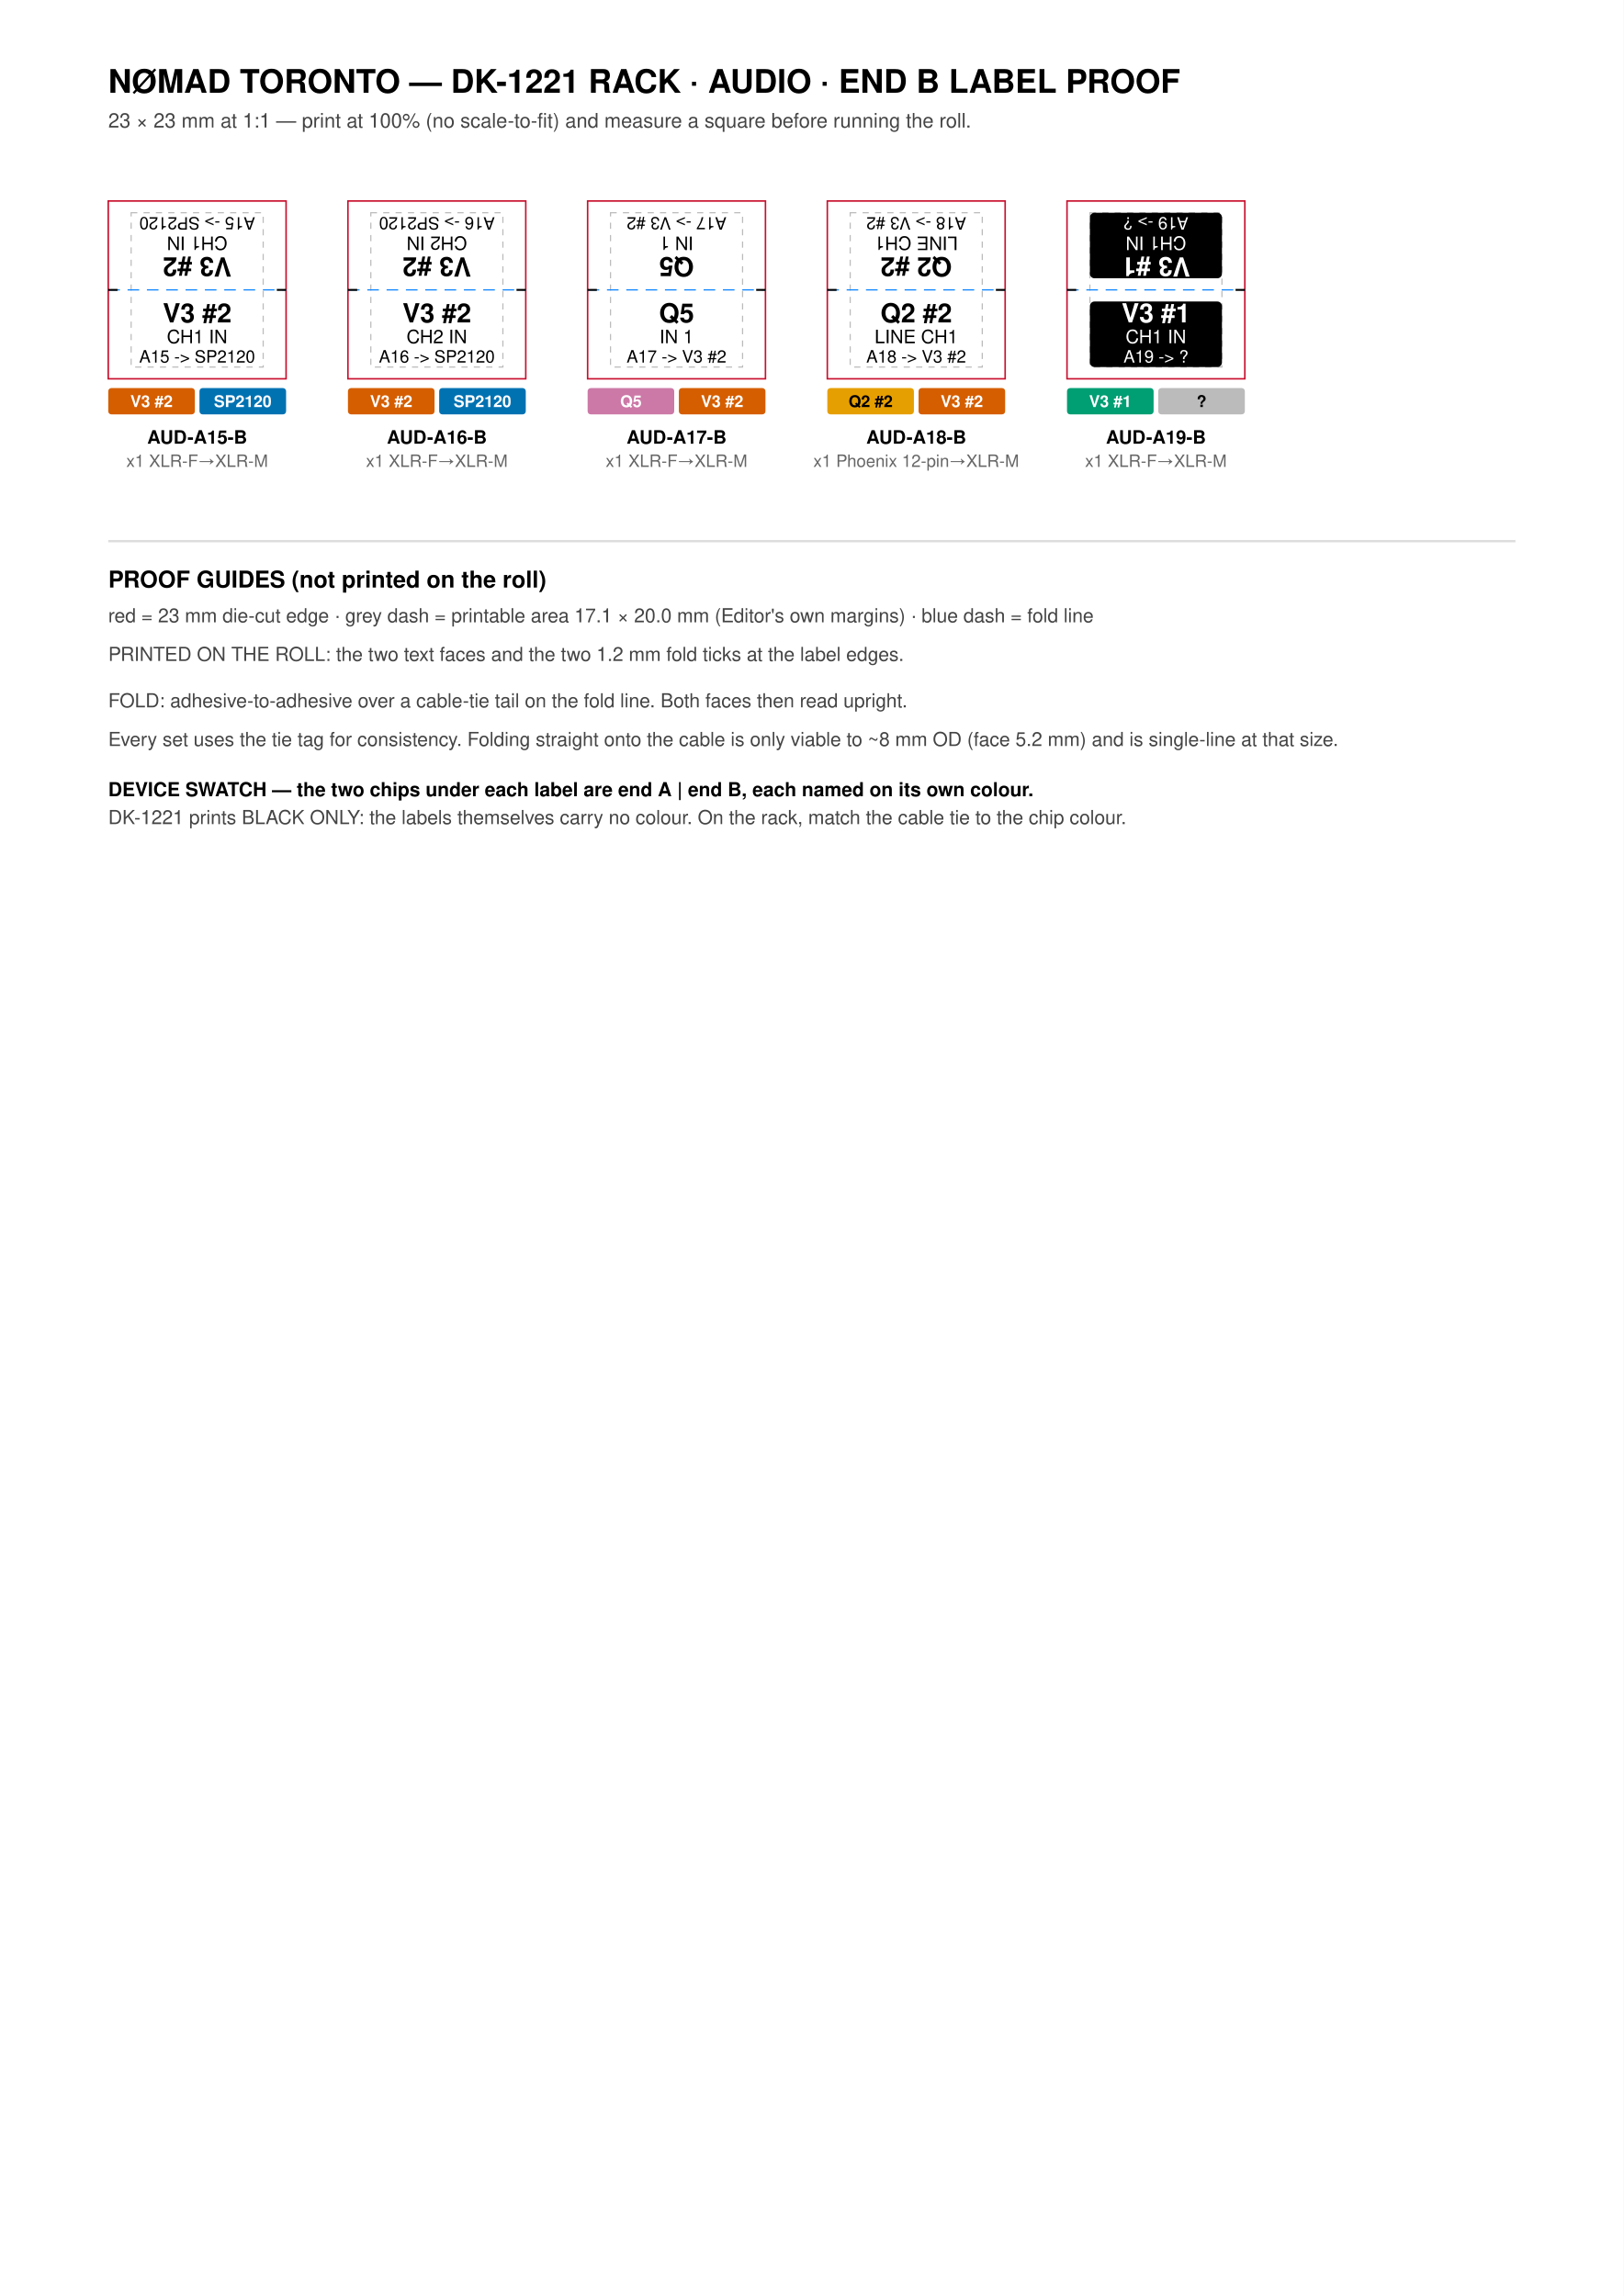
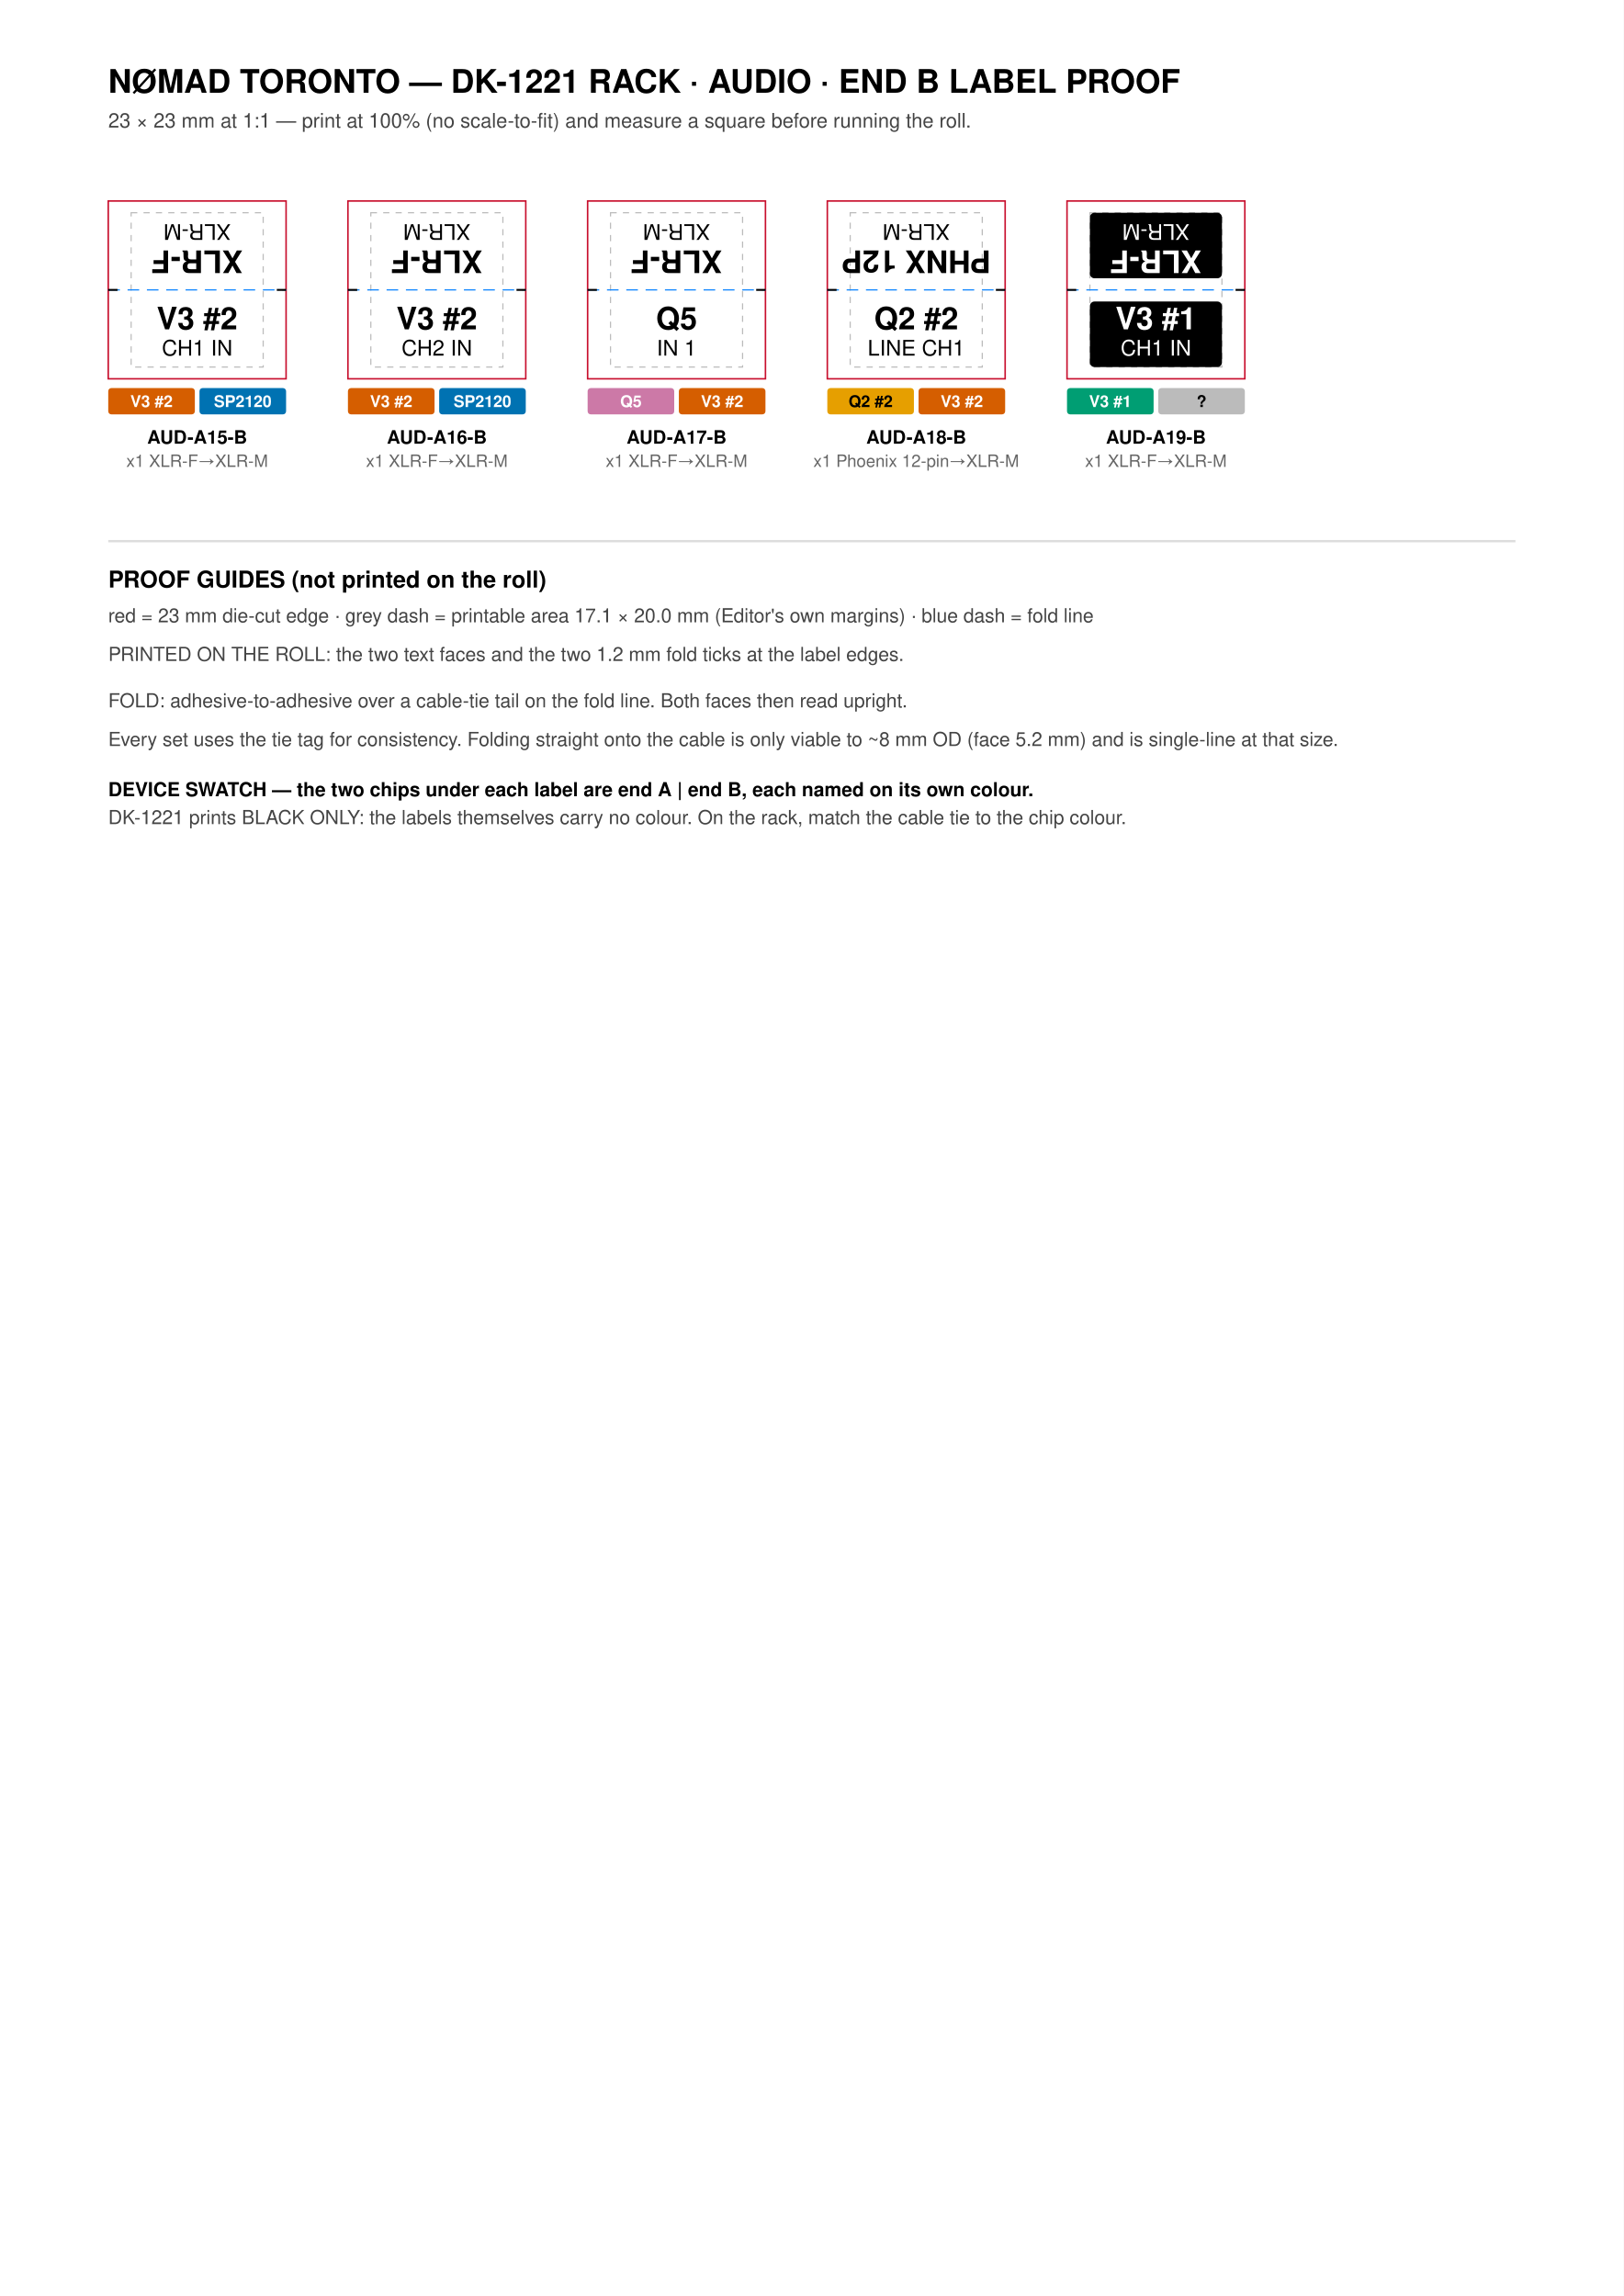
<svg xmlns="http://www.w3.org/2000/svg" width="210.0mm" height="297.0mm" viewBox="0 0 210.0 297.0">
  <rect width="210.0" height="297.0" fill="#fff" />
  <text x="14.00" y="12.00" font-family="Arial Narrow, Liberation Sans Narrow, Helvetica Neue, Helvetica, sans-serif" font-size="4.20" font-weight="bold" fill="#000" text-anchor="start">NØMAD TORONTO — DK-1221 RACK · AUDIO · END B LABEL PROOF</text>
  <text x="14.00" y="16.50" font-family="Arial Narrow, Liberation Sans Narrow, Helvetica Neue, Helvetica, sans-serif" font-size="2.60" font-weight="normal" fill="#444" text-anchor="start">23 × 23 mm at 1:1 — print at 100% (no scale-to-fit) and measure a square before running the roll.</text>
  <g transform="translate(14.00 26.00)">
    <rect width="23.0" height="23.0" fill="none" stroke="#c8102e" stroke-width="0.2" />
    <rect x="2.96" y="1.52" width="17.08" height="19.96" fill="none" stroke="#bbb" stroke-width="0.15" stroke-dasharray="0.8 0.8" />
    <line x1="0" y1="11.5" x2="23.0" y2="11.5" stroke="#0a84ff" stroke-width="0.15" stroke-dasharray="1.5 1" />
    <g>
-       <text x="11.50" y="15.70" font-family="Arial Narrow, Liberation Sans Narrow, Helvetica Neue, Helvetica, sans-serif" font-size="3.40" font-weight="bold" fill="#000" text-anchor="middle" textLength="7.55" lengthAdjust="spacingAndGlyphs">V3 #2</text>
-       <text x="11.50" y="18.40" font-family="Arial Narrow, Liberation Sans Narrow, Helvetica Neue, Helvetica, sans-serif" font-size="2.40" font-weight="normal" fill="#000" text-anchor="middle" textLength="6.69" lengthAdjust="spacingAndGlyphs">CH1 IN</text>
-       <text x="11.50" y="20.90" font-family="Arial Narrow, Liberation Sans Narrow, Helvetica Neue, Helvetica, sans-serif" font-size="2.20" font-weight="normal" fill="#000" text-anchor="middle" textLength="12.74" lengthAdjust="spacingAndGlyphs">A15 -&gt; SP2120</text>
+       <text x="11.50" y="16.60" font-family="Arial Narrow, Liberation Sans Narrow, Helvetica Neue, Helvetica, sans-serif" font-size="4.00" font-weight="bold" fill="#000" text-anchor="middle" textLength="8.89" lengthAdjust="spacingAndGlyphs">V3 #2</text>
+       <text x="11.50" y="20.00" font-family="Arial Narrow, Liberation Sans Narrow, Helvetica Neue, Helvetica, sans-serif" font-size="2.80" font-weight="normal" fill="#000" text-anchor="middle" textLength="7.80" lengthAdjust="spacingAndGlyphs">CH1 IN</text>
    </g>
    <g transform="rotate(180 11.50 11.50)">
-       <text x="11.50" y="15.70" font-family="Arial Narrow, Liberation Sans Narrow, Helvetica Neue, Helvetica, sans-serif" font-size="3.40" font-weight="bold" fill="#000" text-anchor="middle" textLength="7.55" lengthAdjust="spacingAndGlyphs">V3 #2</text>
-       <text x="11.50" y="18.40" font-family="Arial Narrow, Liberation Sans Narrow, Helvetica Neue, Helvetica, sans-serif" font-size="2.40" font-weight="normal" fill="#000" text-anchor="middle" textLength="6.69" lengthAdjust="spacingAndGlyphs">CH1 IN</text>
-       <text x="11.50" y="20.90" font-family="Arial Narrow, Liberation Sans Narrow, Helvetica Neue, Helvetica, sans-serif" font-size="2.20" font-weight="normal" fill="#000" text-anchor="middle" textLength="12.74" lengthAdjust="spacingAndGlyphs">A15 -&gt; SP2120</text>
+       <text x="11.50" y="16.60" font-family="Arial Narrow, Liberation Sans Narrow, Helvetica Neue, Helvetica, sans-serif" font-size="4.00" font-weight="bold" fill="#000" text-anchor="middle" textLength="10.01" lengthAdjust="spacingAndGlyphs">XLR-F</text>
+       <text x="11.50" y="20.00" font-family="Arial Narrow, Liberation Sans Narrow, Helvetica Neue, Helvetica, sans-serif" font-size="2.80" font-weight="normal" fill="#000" text-anchor="middle" textLength="7.41" lengthAdjust="spacingAndGlyphs">XLR-M</text>
    </g>
    <line x1="0" y1="11.50" x2="1.20" y2="11.50" stroke="#000" stroke-width="0.25" />
    <line x1="21.80" y1="11.50" x2="23.00" y2="11.50" stroke="#000" stroke-width="0.25" />
  </g>
  <rect x="14.00" y="50.20" width="11.20" height="3.4" fill="#D55E00" rx="0.4" />
  <text x="19.60" y="52.65" font-family="Arial Narrow, Liberation Sans Narrow, Helvetica Neue, Helvetica, sans-serif" font-size="2.10" font-weight="bold" fill="#FFFFFF" text-anchor="middle" textLength="4.66" lengthAdjust="spacingAndGlyphs">V3 #2</text>
  <rect x="25.80" y="50.20" width="11.20" height="3.4" fill="#0072B2" rx="0.4" />
  <text x="31.40" y="52.65" font-family="Arial Narrow, Liberation Sans Narrow, Helvetica Neue, Helvetica, sans-serif" font-size="2.10" font-weight="bold" fill="#FFFFFF" text-anchor="middle" textLength="6.35" lengthAdjust="spacingAndGlyphs">SP2120</text>
  <text x="25.50" y="57.40" font-family="Arial Narrow, Liberation Sans Narrow, Helvetica Neue, Helvetica, sans-serif" font-size="2.40" font-weight="bold" fill="#000" text-anchor="middle">AUD-A15-B</text>
  <text x="25.50" y="60.40" font-family="Arial Narrow, Liberation Sans Narrow, Helvetica Neue, Helvetica, sans-serif" font-size="2.20" font-weight="normal" fill="#666" text-anchor="middle">x1  XLR-F→XLR-M</text>
  <g transform="translate(45.00 26.00)">
    <rect width="23.0" height="23.0" fill="none" stroke="#c8102e" stroke-width="0.2" />
    <rect x="2.96" y="1.52" width="17.08" height="19.96" fill="none" stroke="#bbb" stroke-width="0.15" stroke-dasharray="0.8 0.8" />
    <line x1="0" y1="11.5" x2="23.0" y2="11.5" stroke="#0a84ff" stroke-width="0.15" stroke-dasharray="1.5 1" />
    <g>
-       <text x="11.50" y="15.70" font-family="Arial Narrow, Liberation Sans Narrow, Helvetica Neue, Helvetica, sans-serif" font-size="3.40" font-weight="bold" fill="#000" text-anchor="middle" textLength="7.55" lengthAdjust="spacingAndGlyphs">V3 #2</text>
-       <text x="11.50" y="18.40" font-family="Arial Narrow, Liberation Sans Narrow, Helvetica Neue, Helvetica, sans-serif" font-size="2.40" font-weight="normal" fill="#000" text-anchor="middle" textLength="6.69" lengthAdjust="spacingAndGlyphs">CH2 IN</text>
-       <text x="11.50" y="20.90" font-family="Arial Narrow, Liberation Sans Narrow, Helvetica Neue, Helvetica, sans-serif" font-size="2.20" font-weight="normal" fill="#000" text-anchor="middle" textLength="12.74" lengthAdjust="spacingAndGlyphs">A16 -&gt; SP2120</text>
+       <text x="11.50" y="16.60" font-family="Arial Narrow, Liberation Sans Narrow, Helvetica Neue, Helvetica, sans-serif" font-size="4.00" font-weight="bold" fill="#000" text-anchor="middle" textLength="8.89" lengthAdjust="spacingAndGlyphs">V3 #2</text>
+       <text x="11.50" y="20.00" font-family="Arial Narrow, Liberation Sans Narrow, Helvetica Neue, Helvetica, sans-serif" font-size="2.80" font-weight="normal" fill="#000" text-anchor="middle" textLength="7.80" lengthAdjust="spacingAndGlyphs">CH2 IN</text>
    </g>
    <g transform="rotate(180 11.50 11.50)">
-       <text x="11.50" y="15.70" font-family="Arial Narrow, Liberation Sans Narrow, Helvetica Neue, Helvetica, sans-serif" font-size="3.40" font-weight="bold" fill="#000" text-anchor="middle" textLength="7.55" lengthAdjust="spacingAndGlyphs">V3 #2</text>
-       <text x="11.50" y="18.40" font-family="Arial Narrow, Liberation Sans Narrow, Helvetica Neue, Helvetica, sans-serif" font-size="2.40" font-weight="normal" fill="#000" text-anchor="middle" textLength="6.69" lengthAdjust="spacingAndGlyphs">CH2 IN</text>
-       <text x="11.50" y="20.90" font-family="Arial Narrow, Liberation Sans Narrow, Helvetica Neue, Helvetica, sans-serif" font-size="2.20" font-weight="normal" fill="#000" text-anchor="middle" textLength="12.74" lengthAdjust="spacingAndGlyphs">A16 -&gt; SP2120</text>
+       <text x="11.50" y="16.60" font-family="Arial Narrow, Liberation Sans Narrow, Helvetica Neue, Helvetica, sans-serif" font-size="4.00" font-weight="bold" fill="#000" text-anchor="middle" textLength="10.01" lengthAdjust="spacingAndGlyphs">XLR-F</text>
+       <text x="11.50" y="20.00" font-family="Arial Narrow, Liberation Sans Narrow, Helvetica Neue, Helvetica, sans-serif" font-size="2.80" font-weight="normal" fill="#000" text-anchor="middle" textLength="7.41" lengthAdjust="spacingAndGlyphs">XLR-M</text>
    </g>
    <line x1="0" y1="11.50" x2="1.20" y2="11.50" stroke="#000" stroke-width="0.25" />
    <line x1="21.80" y1="11.50" x2="23.00" y2="11.50" stroke="#000" stroke-width="0.25" />
  </g>
  <rect x="45.00" y="50.20" width="11.20" height="3.4" fill="#D55E00" rx="0.4" />
  <text x="50.60" y="52.65" font-family="Arial Narrow, Liberation Sans Narrow, Helvetica Neue, Helvetica, sans-serif" font-size="2.10" font-weight="bold" fill="#FFFFFF" text-anchor="middle" textLength="4.66" lengthAdjust="spacingAndGlyphs">V3 #2</text>
  <rect x="56.80" y="50.20" width="11.20" height="3.4" fill="#0072B2" rx="0.4" />
  <text x="62.40" y="52.65" font-family="Arial Narrow, Liberation Sans Narrow, Helvetica Neue, Helvetica, sans-serif" font-size="2.10" font-weight="bold" fill="#FFFFFF" text-anchor="middle" textLength="6.35" lengthAdjust="spacingAndGlyphs">SP2120</text>
  <text x="56.50" y="57.40" font-family="Arial Narrow, Liberation Sans Narrow, Helvetica Neue, Helvetica, sans-serif" font-size="2.40" font-weight="bold" fill="#000" text-anchor="middle">AUD-A16-B</text>
  <text x="56.50" y="60.40" font-family="Arial Narrow, Liberation Sans Narrow, Helvetica Neue, Helvetica, sans-serif" font-size="2.20" font-weight="normal" fill="#666" text-anchor="middle">x1  XLR-F→XLR-M</text>
  <g transform="translate(76.00 26.00)">
    <rect width="23.0" height="23.0" fill="none" stroke="#c8102e" stroke-width="0.2" />
    <rect x="2.96" y="1.52" width="17.08" height="19.96" fill="none" stroke="#bbb" stroke-width="0.15" stroke-dasharray="0.8 0.8" />
    <line x1="0" y1="11.5" x2="23.0" y2="11.5" stroke="#0a84ff" stroke-width="0.15" stroke-dasharray="1.5 1" />
    <g>
-       <text x="11.50" y="15.70" font-family="Arial Narrow, Liberation Sans Narrow, Helvetica Neue, Helvetica, sans-serif" font-size="3.40" font-weight="bold" fill="#000" text-anchor="middle" textLength="3.86" lengthAdjust="spacingAndGlyphs">Q5</text>
-       <text x="11.50" y="18.40" font-family="Arial Narrow, Liberation Sans Narrow, Helvetica Neue, Helvetica, sans-serif" font-size="2.40" font-weight="normal" fill="#000" text-anchor="middle" textLength="3.74" lengthAdjust="spacingAndGlyphs">IN 1</text>
-       <text x="11.50" y="20.90" font-family="Arial Narrow, Liberation Sans Narrow, Helvetica Neue, Helvetica, sans-serif" font-size="2.20" font-weight="normal" fill="#000" text-anchor="middle" textLength="10.97" lengthAdjust="spacingAndGlyphs">A17 -&gt; V3 #2</text>
+       <text x="11.50" y="16.60" font-family="Arial Narrow, Liberation Sans Narrow, Helvetica Neue, Helvetica, sans-serif" font-size="4.00" font-weight="bold" fill="#000" text-anchor="middle" textLength="4.54" lengthAdjust="spacingAndGlyphs">Q5</text>
+       <text x="11.50" y="20.00" font-family="Arial Narrow, Liberation Sans Narrow, Helvetica Neue, Helvetica, sans-serif" font-size="2.80" font-weight="normal" fill="#000" text-anchor="middle" textLength="4.36" lengthAdjust="spacingAndGlyphs">IN 1</text>
    </g>
    <g transform="rotate(180 11.50 11.50)">
-       <text x="11.50" y="15.70" font-family="Arial Narrow, Liberation Sans Narrow, Helvetica Neue, Helvetica, sans-serif" font-size="3.40" font-weight="bold" fill="#000" text-anchor="middle" textLength="3.86" lengthAdjust="spacingAndGlyphs">Q5</text>
-       <text x="11.50" y="18.40" font-family="Arial Narrow, Liberation Sans Narrow, Helvetica Neue, Helvetica, sans-serif" font-size="2.40" font-weight="normal" fill="#000" text-anchor="middle" textLength="3.74" lengthAdjust="spacingAndGlyphs">IN 1</text>
-       <text x="11.50" y="20.90" font-family="Arial Narrow, Liberation Sans Narrow, Helvetica Neue, Helvetica, sans-serif" font-size="2.20" font-weight="normal" fill="#000" text-anchor="middle" textLength="10.97" lengthAdjust="spacingAndGlyphs">A17 -&gt; V3 #2</text>
+       <text x="11.50" y="16.60" font-family="Arial Narrow, Liberation Sans Narrow, Helvetica Neue, Helvetica, sans-serif" font-size="4.00" font-weight="bold" fill="#000" text-anchor="middle" textLength="10.01" lengthAdjust="spacingAndGlyphs">XLR-F</text>
+       <text x="11.50" y="20.00" font-family="Arial Narrow, Liberation Sans Narrow, Helvetica Neue, Helvetica, sans-serif" font-size="2.80" font-weight="normal" fill="#000" text-anchor="middle" textLength="7.41" lengthAdjust="spacingAndGlyphs">XLR-M</text>
    </g>
    <line x1="0" y1="11.50" x2="1.20" y2="11.50" stroke="#000" stroke-width="0.25" />
    <line x1="21.80" y1="11.50" x2="23.00" y2="11.50" stroke="#000" stroke-width="0.25" />
  </g>
  <rect x="76.00" y="50.20" width="11.20" height="3.4" fill="#CC79A7" rx="0.4" />
  <text x="81.60" y="52.65" font-family="Arial Narrow, Liberation Sans Narrow, Helvetica Neue, Helvetica, sans-serif" font-size="2.10" font-weight="bold" fill="#FFFFFF" text-anchor="middle" textLength="2.38" lengthAdjust="spacingAndGlyphs">Q5</text>
  <rect x="87.80" y="50.20" width="11.20" height="3.4" fill="#D55E00" rx="0.4" />
  <text x="93.40" y="52.65" font-family="Arial Narrow, Liberation Sans Narrow, Helvetica Neue, Helvetica, sans-serif" font-size="2.10" font-weight="bold" fill="#FFFFFF" text-anchor="middle" textLength="4.66" lengthAdjust="spacingAndGlyphs">V3 #2</text>
  <text x="87.50" y="57.40" font-family="Arial Narrow, Liberation Sans Narrow, Helvetica Neue, Helvetica, sans-serif" font-size="2.40" font-weight="bold" fill="#000" text-anchor="middle">AUD-A17-B</text>
  <text x="87.50" y="60.40" font-family="Arial Narrow, Liberation Sans Narrow, Helvetica Neue, Helvetica, sans-serif" font-size="2.20" font-weight="normal" fill="#666" text-anchor="middle">x1  XLR-F→XLR-M</text>
  <g transform="translate(107.00 26.00)">
    <rect width="23.0" height="23.0" fill="none" stroke="#c8102e" stroke-width="0.2" />
    <rect x="2.96" y="1.52" width="17.08" height="19.96" fill="none" stroke="#bbb" stroke-width="0.15" stroke-dasharray="0.8 0.8" />
    <line x1="0" y1="11.5" x2="23.0" y2="11.5" stroke="#0a84ff" stroke-width="0.15" stroke-dasharray="1.5 1" />
    <g>
-       <text x="11.50" y="15.70" font-family="Arial Narrow, Liberation Sans Narrow, Helvetica Neue, Helvetica, sans-serif" font-size="3.40" font-weight="bold" fill="#000" text-anchor="middle" textLength="7.87" lengthAdjust="spacingAndGlyphs">Q2 #2</text>
-       <text x="11.50" y="18.40" font-family="Arial Narrow, Liberation Sans Narrow, Helvetica Neue, Helvetica, sans-serif" font-size="2.40" font-weight="normal" fill="#000" text-anchor="middle" textLength="9.18" lengthAdjust="spacingAndGlyphs">LINE CH1</text>
-       <text x="11.50" y="20.90" font-family="Arial Narrow, Liberation Sans Narrow, Helvetica Neue, Helvetica, sans-serif" font-size="2.20" font-weight="normal" fill="#000" text-anchor="middle" textLength="10.97" lengthAdjust="spacingAndGlyphs">A18 -&gt; V3 #2</text>
+       <text x="11.50" y="16.60" font-family="Arial Narrow, Liberation Sans Narrow, Helvetica Neue, Helvetica, sans-serif" font-size="4.00" font-weight="bold" fill="#000" text-anchor="middle" textLength="9.26" lengthAdjust="spacingAndGlyphs">Q2 #2</text>
+       <text x="11.50" y="20.00" font-family="Arial Narrow, Liberation Sans Narrow, Helvetica Neue, Helvetica, sans-serif" font-size="2.80" font-weight="normal" fill="#000" text-anchor="middle" textLength="10.71" lengthAdjust="spacingAndGlyphs">LINE CH1</text>
    </g>
    <g transform="rotate(180 11.50 11.50)">
-       <text x="11.50" y="15.70" font-family="Arial Narrow, Liberation Sans Narrow, Helvetica Neue, Helvetica, sans-serif" font-size="3.40" font-weight="bold" fill="#000" text-anchor="middle" textLength="7.87" lengthAdjust="spacingAndGlyphs">Q2 #2</text>
-       <text x="11.50" y="18.40" font-family="Arial Narrow, Liberation Sans Narrow, Helvetica Neue, Helvetica, sans-serif" font-size="2.40" font-weight="normal" fill="#000" text-anchor="middle" textLength="9.18" lengthAdjust="spacingAndGlyphs">LINE CH1</text>
-       <text x="11.50" y="20.90" font-family="Arial Narrow, Liberation Sans Narrow, Helvetica Neue, Helvetica, sans-serif" font-size="2.20" font-weight="normal" fill="#000" text-anchor="middle" textLength="10.97" lengthAdjust="spacingAndGlyphs">A18 -&gt; V3 #2</text>
+       <text x="11.50" y="16.60" font-family="Arial Narrow, Liberation Sans Narrow, Helvetica Neue, Helvetica, sans-serif" font-size="4.00" font-weight="bold" fill="#000" text-anchor="middle" textLength="16.44" lengthAdjust="spacingAndGlyphs">PHNX 12P</text>
+       <text x="11.50" y="20.00" font-family="Arial Narrow, Liberation Sans Narrow, Helvetica Neue, Helvetica, sans-serif" font-size="2.80" font-weight="normal" fill="#000" text-anchor="middle" textLength="7.41" lengthAdjust="spacingAndGlyphs">XLR-M</text>
    </g>
    <line x1="0" y1="11.50" x2="1.20" y2="11.50" stroke="#000" stroke-width="0.25" />
    <line x1="21.80" y1="11.50" x2="23.00" y2="11.50" stroke="#000" stroke-width="0.25" />
  </g>
  <rect x="107.00" y="50.20" width="11.20" height="3.4" fill="#E69F00" rx="0.4" />
  <text x="112.60" y="52.65" font-family="Arial Narrow, Liberation Sans Narrow, Helvetica Neue, Helvetica, sans-serif" font-size="2.10" font-weight="bold" fill="#000000" text-anchor="middle" textLength="4.86" lengthAdjust="spacingAndGlyphs">Q2 #2</text>
  <rect x="118.80" y="50.20" width="11.20" height="3.4" fill="#D55E00" rx="0.4" />
  <text x="124.40" y="52.65" font-family="Arial Narrow, Liberation Sans Narrow, Helvetica Neue, Helvetica, sans-serif" font-size="2.10" font-weight="bold" fill="#FFFFFF" text-anchor="middle" textLength="4.66" lengthAdjust="spacingAndGlyphs">V3 #2</text>
  <text x="118.50" y="57.40" font-family="Arial Narrow, Liberation Sans Narrow, Helvetica Neue, Helvetica, sans-serif" font-size="2.40" font-weight="bold" fill="#000" text-anchor="middle">AUD-A18-B</text>
  <text x="118.50" y="60.40" font-family="Arial Narrow, Liberation Sans Narrow, Helvetica Neue, Helvetica, sans-serif" font-size="2.20" font-weight="normal" fill="#666" text-anchor="middle">x1  Phoenix 12-pin→XLR-M</text>
  <g transform="translate(138.00 26.00)">
    <rect width="23.0" height="23.0" fill="none" stroke="#c8102e" stroke-width="0.2" />
    <rect x="2.96" y="1.52" width="17.08" height="19.96" fill="none" stroke="#bbb" stroke-width="0.15" stroke-dasharray="0.8 0.8" />
    <line x1="0" y1="11.5" x2="23.0" y2="11.5" stroke="#0a84ff" stroke-width="0.15" stroke-dasharray="1.5 1" />
    <g>
      <rect x="2.96" y="13.00" width="17.08" height="8.48" fill="#000" rx="0.6" />
-       <text x="11.50" y="15.70" font-family="Arial Narrow, Liberation Sans Narrow, Helvetica Neue, Helvetica, sans-serif" font-size="3.40" font-weight="bold" fill="#fff" text-anchor="middle" textLength="7.55" lengthAdjust="spacingAndGlyphs">V3 #1</text>
-       <text x="11.50" y="18.40" font-family="Arial Narrow, Liberation Sans Narrow, Helvetica Neue, Helvetica, sans-serif" font-size="2.40" font-weight="normal" fill="#fff" text-anchor="middle" textLength="6.69" lengthAdjust="spacingAndGlyphs">CH1 IN</text>
-       <text x="11.50" y="20.90" font-family="Arial Narrow, Liberation Sans Narrow, Helvetica Neue, Helvetica, sans-serif" font-size="2.20" font-weight="normal" fill="#fff" text-anchor="middle" textLength="7.12" lengthAdjust="spacingAndGlyphs">A19 -&gt; ?</text>
+       <text x="11.50" y="16.60" font-family="Arial Narrow, Liberation Sans Narrow, Helvetica Neue, Helvetica, sans-serif" font-size="4.00" font-weight="bold" fill="#fff" text-anchor="middle" textLength="8.89" lengthAdjust="spacingAndGlyphs">V3 #1</text>
+       <text x="11.50" y="20.00" font-family="Arial Narrow, Liberation Sans Narrow, Helvetica Neue, Helvetica, sans-serif" font-size="2.80" font-weight="normal" fill="#fff" text-anchor="middle" textLength="7.80" lengthAdjust="spacingAndGlyphs">CH1 IN</text>
    </g>
    <g transform="rotate(180 11.50 11.50)">
      <rect x="2.96" y="13.00" width="17.08" height="8.48" fill="#000" rx="0.6" />
-       <text x="11.50" y="15.70" font-family="Arial Narrow, Liberation Sans Narrow, Helvetica Neue, Helvetica, sans-serif" font-size="3.40" font-weight="bold" fill="#fff" text-anchor="middle" textLength="7.55" lengthAdjust="spacingAndGlyphs">V3 #1</text>
-       <text x="11.50" y="18.40" font-family="Arial Narrow, Liberation Sans Narrow, Helvetica Neue, Helvetica, sans-serif" font-size="2.40" font-weight="normal" fill="#fff" text-anchor="middle" textLength="6.69" lengthAdjust="spacingAndGlyphs">CH1 IN</text>
-       <text x="11.50" y="20.90" font-family="Arial Narrow, Liberation Sans Narrow, Helvetica Neue, Helvetica, sans-serif" font-size="2.20" font-weight="normal" fill="#fff" text-anchor="middle" textLength="7.12" lengthAdjust="spacingAndGlyphs">A19 -&gt; ?</text>
+       <text x="11.50" y="16.60" font-family="Arial Narrow, Liberation Sans Narrow, Helvetica Neue, Helvetica, sans-serif" font-size="4.00" font-weight="bold" fill="#fff" text-anchor="middle" textLength="10.01" lengthAdjust="spacingAndGlyphs">XLR-F</text>
+       <text x="11.50" y="20.00" font-family="Arial Narrow, Liberation Sans Narrow, Helvetica Neue, Helvetica, sans-serif" font-size="2.80" font-weight="normal" fill="#fff" text-anchor="middle" textLength="7.41" lengthAdjust="spacingAndGlyphs">XLR-M</text>
    </g>
    <line x1="0" y1="11.50" x2="1.20" y2="11.50" stroke="#000" stroke-width="0.25" />
    <line x1="21.80" y1="11.50" x2="23.00" y2="11.50" stroke="#000" stroke-width="0.25" />
  </g>
  <rect x="138.00" y="50.20" width="11.20" height="3.4" fill="#009E73" rx="0.4" />
  <text x="143.60" y="52.65" font-family="Arial Narrow, Liberation Sans Narrow, Helvetica Neue, Helvetica, sans-serif" font-size="2.10" font-weight="bold" fill="#FFFFFF" text-anchor="middle" textLength="4.66" lengthAdjust="spacingAndGlyphs">V3 #1</text>
  <rect x="149.80" y="50.20" width="11.20" height="3.4" fill="#BBBBBB" rx="0.4" />
  <text x="155.40" y="52.65" font-family="Arial Narrow, Liberation Sans Narrow, Helvetica Neue, Helvetica, sans-serif" font-size="2.10" font-weight="bold" fill="#000000" text-anchor="middle" textLength="1.09" lengthAdjust="spacingAndGlyphs">?</text>
  <text x="149.50" y="57.40" font-family="Arial Narrow, Liberation Sans Narrow, Helvetica Neue, Helvetica, sans-serif" font-size="2.40" font-weight="bold" fill="#000" text-anchor="middle">AUD-A19-B</text>
  <text x="149.50" y="60.40" font-family="Arial Narrow, Liberation Sans Narrow, Helvetica Neue, Helvetica, sans-serif" font-size="2.20" font-weight="normal" fill="#666" text-anchor="middle">x1  XLR-F→XLR-M</text>
  <line x1="14.0" y1="70.00" x2="196.0" y2="70.00" stroke="#ddd" stroke-width="0.3" />
  <text x="14.00" y="76.00" font-family="Arial Narrow, Liberation Sans Narrow, Helvetica Neue, Helvetica, sans-serif" font-size="3.00" font-weight="bold" fill="#000" text-anchor="start">PROOF GUIDES (not printed on the roll)</text>
  <text x="14.00" y="80.50" font-family="Arial Narrow, Liberation Sans Narrow, Helvetica Neue, Helvetica, sans-serif" font-size="2.50" font-weight="normal" fill="#444" text-anchor="start">red = 23 mm die-cut edge   ·   grey dash = printable area 17.1 × 20.0 mm (Editor's own margins)   ·   blue dash = fold line</text>
  <text x="14.00" y="85.50" font-family="Arial Narrow, Liberation Sans Narrow, Helvetica Neue, Helvetica, sans-serif" font-size="2.50" font-weight="normal" fill="#444" text-anchor="start">PRINTED ON THE ROLL: the two text faces and the two 1.2 mm fold ticks at the label edges.</text>
  <text x="14.00" y="91.50" font-family="Arial Narrow, Liberation Sans Narrow, Helvetica Neue, Helvetica, sans-serif" font-size="2.50" font-weight="normal" fill="#444" text-anchor="start">FOLD: adhesive-to-adhesive over a cable-tie tail on the fold line. Both faces then read upright.</text>
  <text x="14.00" y="96.50" font-family="Arial Narrow, Liberation Sans Narrow, Helvetica Neue, Helvetica, sans-serif" font-size="2.50" font-weight="normal" fill="#444" text-anchor="start">Every set uses the tie tag for consistency. Folding straight onto the cable is only viable to ~8 mm OD (face 5.2 mm) and is single-line at that size.</text>
  <text x="14.00" y="103.00" font-family="Arial Narrow, Liberation Sans Narrow, Helvetica Neue, Helvetica, sans-serif" font-size="2.50" font-weight="bold" fill="#000" text-anchor="start">DEVICE SWATCH — the two chips under each label are end A | end B, each named on its own colour.</text>
  <text x="14.00" y="106.60" font-family="Arial Narrow, Liberation Sans Narrow, Helvetica Neue, Helvetica, sans-serif" font-size="2.50" font-weight="normal" fill="#444" text-anchor="start">DK-1221 prints BLACK ONLY: the labels themselves carry no colour. On the rack, match the cable tie to the chip colour.</text>
</svg>
